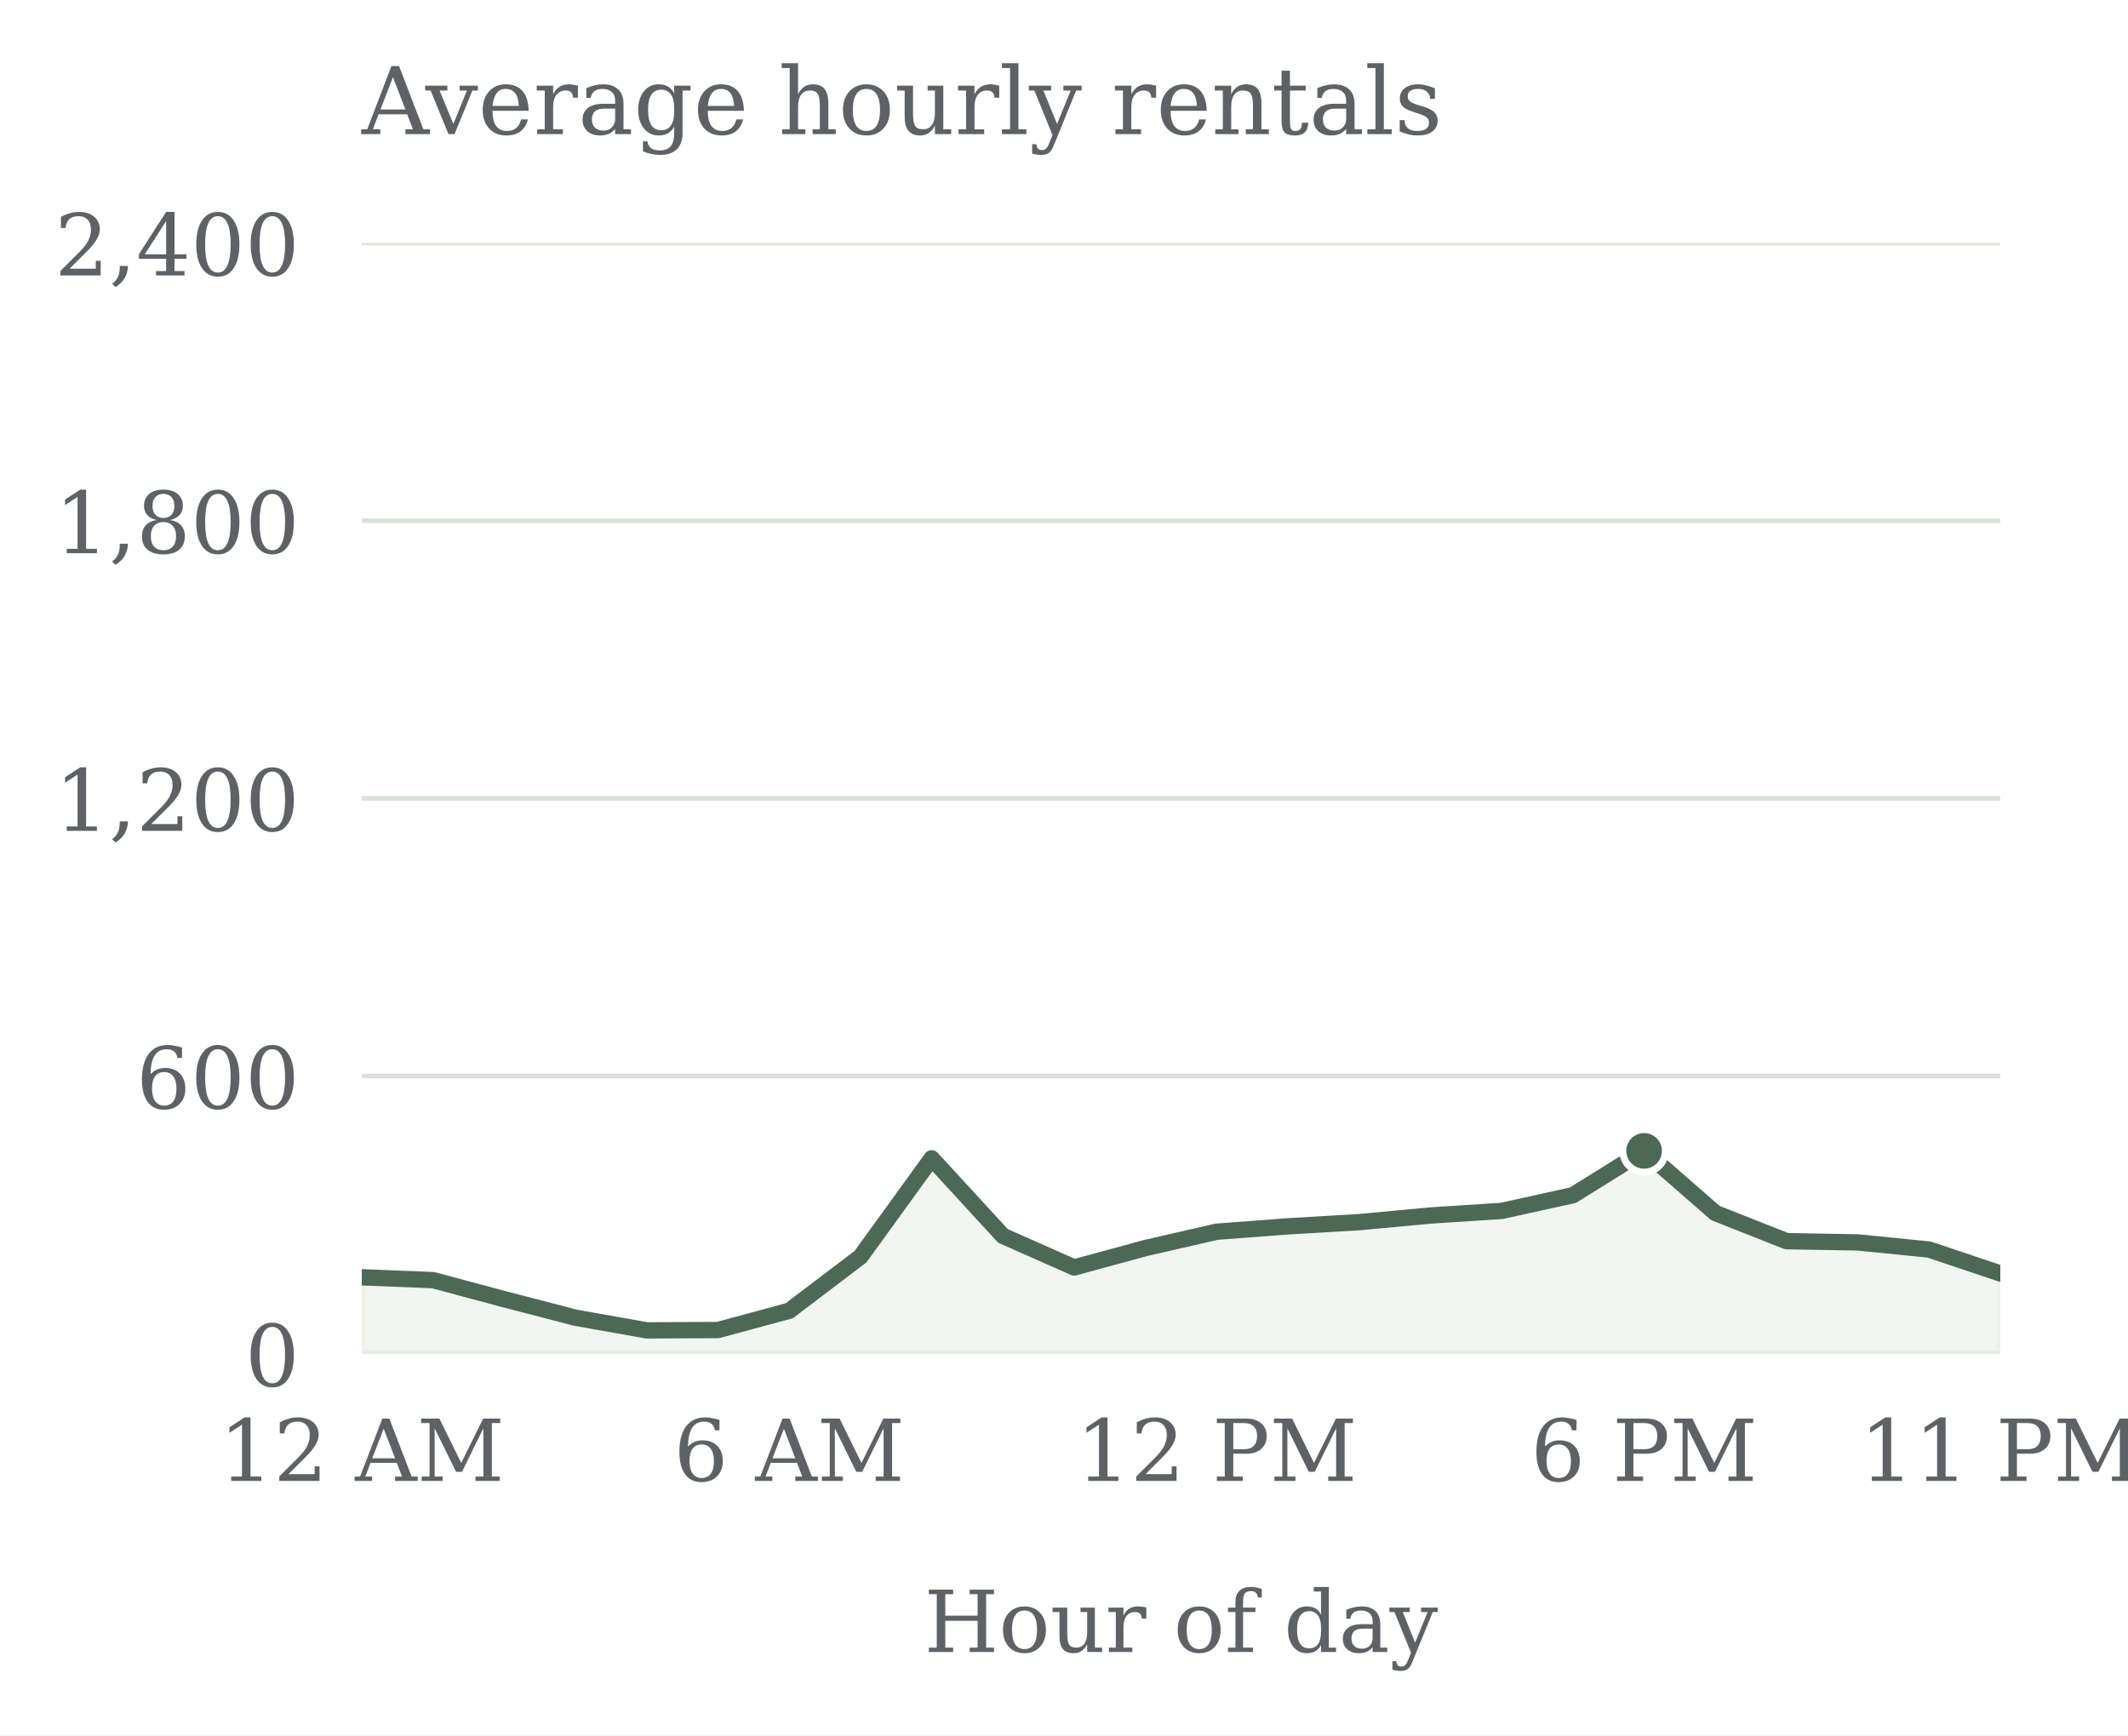
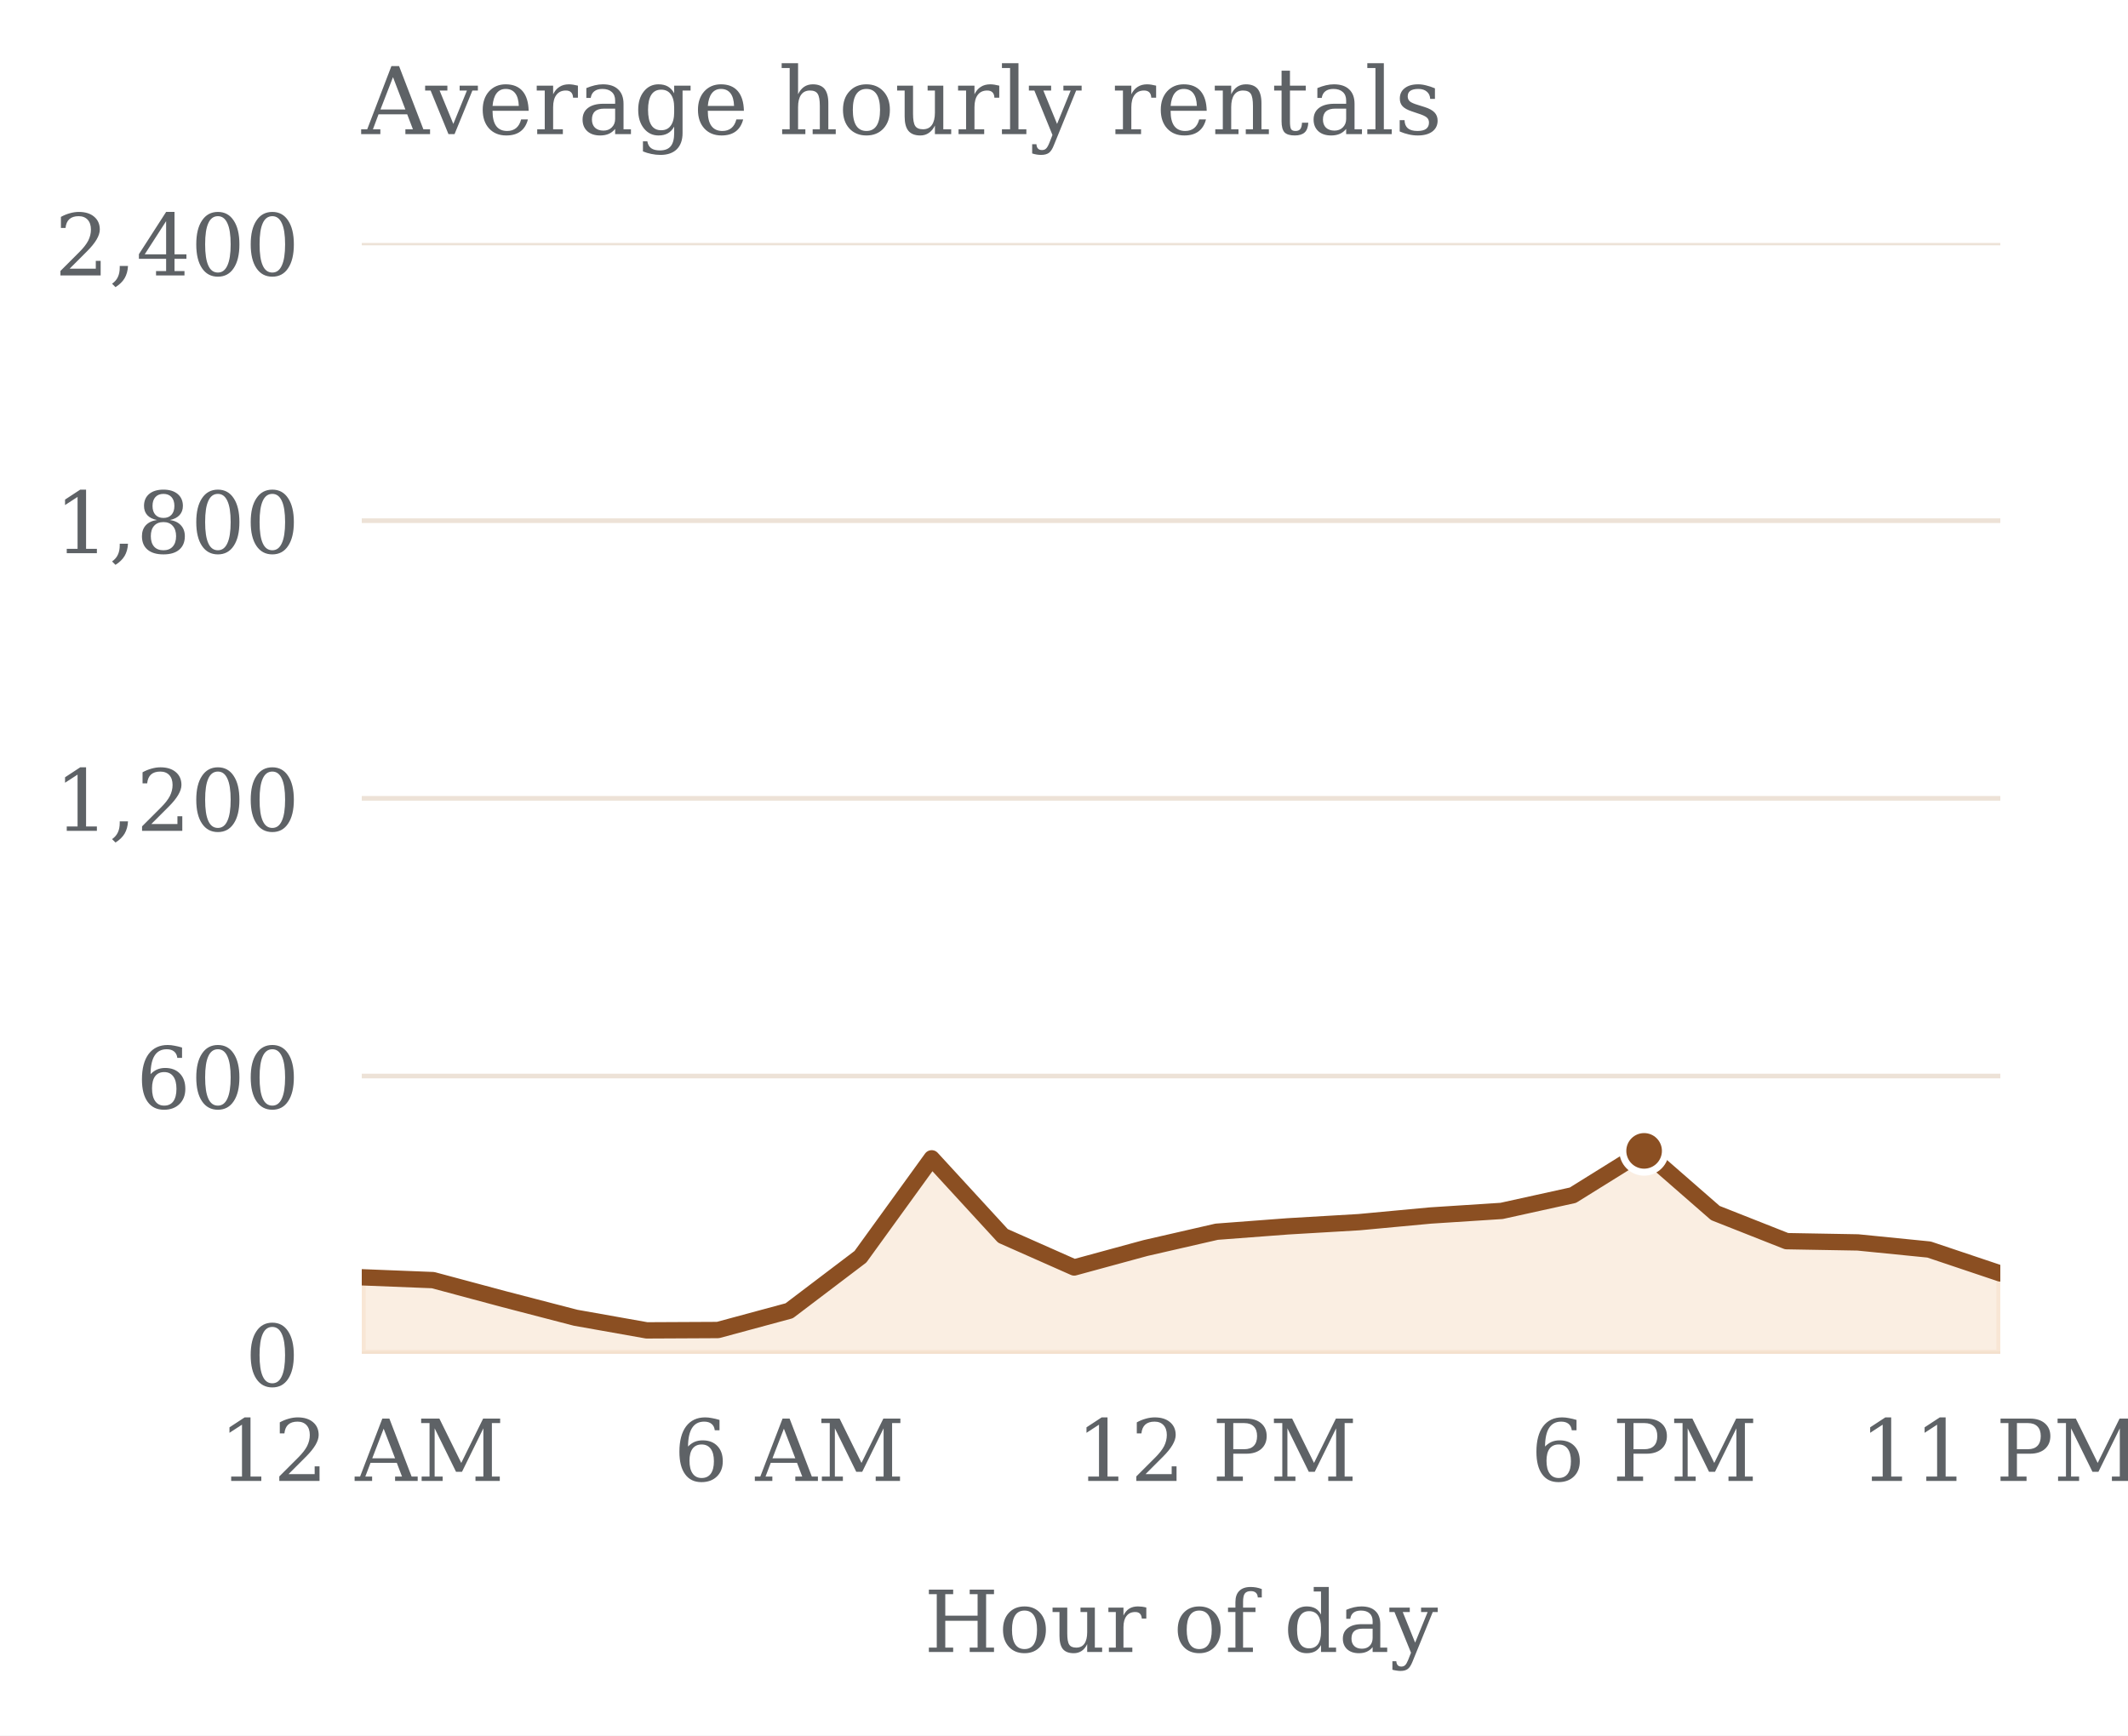
<svg xmlns="http://www.w3.org/2000/svg" xmlns:xlink="http://www.w3.org/1999/xlink" width="273.6pt" height="223.2pt" viewBox="0 0 273.6 223.2" version="1.1">
  <defs>
    <style type="text/css">*{stroke-linejoin: round; stroke-linecap: butt}</style>
  </defs>
  <g id="figure_1">
    <g id="patch_1">
      <path d="M 0 223.2  L 273.6 223.2  L 273.6 0  L 0 0  z " style="fill: #ffffff" />
    </g>
    <g id="axes_1">
      <g id="patch_2">
        <path d="M 46.512 174.096  L 257.184 174.096  L 257.184 31.248  L 46.512 31.248  z " style="fill: #ffffff" />
      </g>
      <g id="matplotlib.axis_1">
        <g id="xtick_1">
          <g id="line2d_1" />
          <g id="text_1">
            <text style="font-size: 11px; font-family: 'DejaVu Serif'; text-anchor: middle; fill: #5e6266" x="46.512" y="190.453" transform="rotate(-0 46.512 190.4534)">12 AM</text>
          </g>
        </g>
        <g id="xtick_2">
          <g id="line2d_2" />
          <g id="text_2">
            <text style="font-size: 11px; font-family: 'DejaVu Serif'; text-anchor: middle; fill: #5e6266" x="101.47" y="190.453" transform="rotate(-0 101.4699 190.4534)">6 AM</text>
          </g>
        </g>
        <g id="xtick_3">
          <g id="line2d_3" />
          <g id="text_3">
            <text style="font-size: 11px; font-family: 'DejaVu Serif'; text-anchor: middle; fill: #5e6266" x="156.428" y="190.453" transform="rotate(-0 156.4278 190.4534)">12 PM</text>
          </g>
        </g>
        <g id="xtick_4">
          <g id="line2d_4" />
          <g id="text_4">
            <text style="font-size: 11px; font-family: 'DejaVu Serif'; text-anchor: middle; fill: #5e6266" x="211.386" y="190.453" transform="rotate(-0 211.3857 190.4534)">6 PM</text>
          </g>
        </g>
        <g id="xtick_5">
          <g id="line2d_5" />
          <g id="text_5">
            <text style="font-size: 11px; font-family: 'DejaVu Serif'; text-anchor: middle; fill: #5e6266" x="257.184" y="190.453" transform="rotate(-0 257.184 190.4534)">11 PM</text>
          </g>
        </g>
        <g id="text_6">
          <text style="font-size: 11px; font-family: 'DejaVu Serif'; text-anchor: middle; fill: #5e6266" x="151.848" y="212.454" transform="rotate(-0 151.848 212.4543)">Hour of day</text>
        </g>
      </g>
      <g id="matplotlib.axis_2">
        <g id="ytick_1">
          <g id="line2d_6">
-             <path d="M 46.512 174.096  L 257.184 174.096  " clip-path="url(#p0bd3b1eb3d)" style="fill: none; stroke: #d9e2d8; stroke-width: 0.6; stroke-linecap: square" />
+             <path d="M 46.512 174.096  L 257.184 174.096  " clip-path="url(#p0bd3b1eb3d)" style="fill: none; stroke: #ede2d7; stroke-width: 0.6; stroke-linecap: square" />
          </g>
          <g id="line2d_7" />
          <g id="text_7">
            <text style="font-size: 11px; font-family: 'DejaVu Serif'; text-anchor: end; fill: #5e6266" x="38.512" y="178.275" transform="rotate(-0 38.512 178.2747)">0</text>
          </g>
        </g>
        <g id="ytick_2">
          <g id="line2d_8">
-             <path d="M 46.512 138.384  L 257.184 138.384  " clip-path="url(#p0bd3b1eb3d)" style="fill: none; stroke: #d9e2d8; stroke-width: 0.6; stroke-linecap: square" />
+             <path d="M 46.512 138.384  L 257.184 138.384  " clip-path="url(#p0bd3b1eb3d)" style="fill: none; stroke: #ede2d7; stroke-width: 0.6; stroke-linecap: square" />
          </g>
          <g id="line2d_9" />
          <g id="text_8">
            <text style="font-size: 11px; font-family: 'DejaVu Serif'; text-anchor: end; fill: #5e6266" x="38.512" y="142.563" transform="rotate(-0 38.512 142.5627)">600</text>
          </g>
        </g>
        <g id="ytick_3">
          <g id="line2d_10">
-             <path d="M 46.512 102.672  L 257.184 102.672  " clip-path="url(#p0bd3b1eb3d)" style="fill: none; stroke: #d9e2d8; stroke-width: 0.6; stroke-linecap: square" />
+             <path d="M 46.512 102.672  L 257.184 102.672  " clip-path="url(#p0bd3b1eb3d)" style="fill: none; stroke: #ede2d7; stroke-width: 0.6; stroke-linecap: square" />
          </g>
          <g id="line2d_11" />
          <g id="text_9">
            <text style="font-size: 11px; font-family: 'DejaVu Serif'; text-anchor: end; fill: #5e6266" x="38.512" y="106.851" transform="rotate(-0 38.512 106.8507)">1,200</text>
          </g>
        </g>
        <g id="ytick_4">
          <g id="line2d_12">
-             <path d="M 46.512 66.96  L 257.184 66.96  " clip-path="url(#p0bd3b1eb3d)" style="fill: none; stroke: #d9e2d8; stroke-width: 0.6; stroke-linecap: square" />
+             <path d="M 46.512 66.96  L 257.184 66.96  " clip-path="url(#p0bd3b1eb3d)" style="fill: none; stroke: #ede2d7; stroke-width: 0.6; stroke-linecap: square" />
          </g>
          <g id="line2d_13" />
          <g id="text_10">
            <text style="font-size: 11px; font-family: 'DejaVu Serif'; text-anchor: end; fill: #5e6266" x="38.512" y="71.139" transform="rotate(-0 38.512 71.13871)">1,800</text>
          </g>
        </g>
        <g id="ytick_5">
          <g id="line2d_14">
-             <path d="M 46.512 31.248  L 257.184 31.248  " clip-path="url(#p0bd3b1eb3d)" style="fill: none; stroke: #d9e2d8; stroke-width: 0.6; stroke-linecap: square" />
+             <path d="M 46.512 31.248  L 257.184 31.248  " clip-path="url(#p0bd3b1eb3d)" style="fill: none; stroke: #ede2d7; stroke-width: 0.6; stroke-linecap: square" />
          </g>
          <g id="line2d_15" />
          <g id="text_11">
            <text style="font-size: 11px; font-family: 'DejaVu Serif'; text-anchor: end; fill: #5e6266" x="38.512" y="35.427" transform="rotate(-0 38.512 35.42671)">2,400</text>
          </g>
        </g>
      </g>
      <g id="FillBetweenPolyCollection_1">
        <defs>
-           <path id="m60d6047342" d="M 46.512 -49.104  L 46.512 -58.935  L 55.672 -58.571  L 64.831 -56.115  L 73.991 -53.735  L 83.151 -52.108  L 92.31 -52.153  L 101.47 -54.629  L 110.63 -61.577  L 119.789 -74.233  L 128.949 -64.258  L 138.109 -60.199  L 147.268 -62.694  L 156.428 -64.795  L 165.587 -65.487  L 174.747 -66.025  L 183.907 -66.879  L 193.066 -67.471  L 202.226 -69.49  L 211.386 -75.192  L 220.545 -67.2  L 229.705 -63.581  L 238.865 -63.419  L 248.024 -62.504  L 257.184 -59.427  L 257.184 -49.104  L 257.184 -49.104  L 248.024 -49.104  L 238.865 -49.104  L 229.705 -49.104  L 220.545 -49.104  L 211.386 -49.104  L 202.226 -49.104  L 193.066 -49.104  L 183.907 -49.104  L 174.747 -49.104  L 165.587 -49.104  L 156.428 -49.104  L 147.268 -49.104  L 138.109 -49.104  L 128.949 -49.104  L 119.789 -49.104  L 110.63 -49.104  L 101.47 -49.104  L 92.31 -49.104  L 83.151 -49.104  L 73.991 -49.104  L 64.831 -49.104  L 55.672 -49.104  L 46.512 -49.104  z " style="stroke: #e7eee4; stroke-opacity: 0.55" />
+           <path id="m60d6047342" d="M 46.512 -49.104  L 46.512 -58.935  L 55.672 -58.571  L 64.831 -56.115  L 73.991 -53.735  L 83.151 -52.108  L 92.31 -52.153  L 101.47 -54.629  L 110.63 -61.577  L 119.789 -74.233  L 128.949 -64.258  L 138.109 -60.199  L 147.268 -62.694  L 156.428 -64.795  L 165.587 -65.487  L 174.747 -66.025  L 183.907 -66.879  L 193.066 -67.471  L 202.226 -69.49  L 211.386 -75.192  L 220.545 -67.2  L 229.705 -63.581  L 238.865 -63.419  L 248.024 -62.504  L 257.184 -59.427  L 257.184 -49.104  L 257.184 -49.104  L 248.024 -49.104  L 238.865 -49.104  L 229.705 -49.104  L 220.545 -49.104  L 211.386 -49.104  L 202.226 -49.104  L 193.066 -49.104  L 183.907 -49.104  L 174.747 -49.104  L 165.587 -49.104  L 156.428 -49.104  L 147.268 -49.104  L 138.109 -49.104  L 128.949 -49.104  L 119.789 -49.104  L 110.63 -49.104  L 101.47 -49.104  L 92.31 -49.104  L 83.151 -49.104  L 73.991 -49.104  L 64.831 -49.104  L 55.672 -49.104  L 46.512 -49.104  z " style="stroke: #f6dfca; stroke-opacity: 0.55" />
        </defs>
        <g clip-path="url(#p0bd3b1eb3d)">
-           <use xlink:href="#m60d6047342" x="0" y="223.2" style="fill: #e7eee4; fill-opacity: 0.55; stroke: #e7eee4; stroke-opacity: 0.55" />
+           <use xlink:href="#m60d6047342" x="0" y="223.2" style="fill: #f6dfca; fill-opacity: 0.55; stroke: #f6dfca; stroke-opacity: 0.55" />
        </g>
      </g>
      <g id="line2d_16">
-         <path d="M 46.512 164.265  L 55.672 164.629  L 64.831 167.085  L 73.991 169.465  L 83.151 171.092  L 92.31 171.047  L 101.47 168.571  L 110.63 161.623  L 119.789 148.967  L 128.949 158.942  L 138.109 163.001  L 147.268 160.506  L 156.428 158.405  L 165.587 157.713  L 174.747 157.175  L 183.907 156.321  L 193.066 155.729  L 202.226 153.71  L 211.386 148.008  L 220.545 156  L 229.705 159.619  L 238.865 159.781  L 248.024 160.696  L 257.184 163.773  " clip-path="url(#p0bd3b1eb3d)" style="fill: none; stroke: #4c6956; stroke-width: 2.1; stroke-linecap: round" />
+         <path d="M 46.512 164.265  L 55.672 164.629  L 64.831 167.085  L 73.991 169.465  L 83.151 171.092  L 92.31 171.047  L 101.47 168.571  L 110.63 161.623  L 119.789 148.967  L 128.949 158.942  L 138.109 163.001  L 147.268 160.506  L 156.428 158.405  L 165.587 157.713  L 174.747 157.175  L 183.907 156.321  L 193.066 155.729  L 202.226 153.71  L 211.386 148.008  L 220.545 156  L 229.705 159.619  L 238.865 159.781  L 248.024 160.696  L 257.184 163.773  " clip-path="url(#p0bd3b1eb3d)" style="fill: none; stroke: #8b4f22; stroke-width: 2.1; stroke-linecap: round" />
      </g>
      <g id="text_12">
        <text style="font-size: 12px; font-family: 'DejaVu Serif'; text-anchor: start; fill: #5e6266" x="46.512" y="17.248" transform="rotate(-0 46.512 17.248)">Average hourly rentals</text>
      </g>
      <g id="PathCollection_1">
        <defs>
          <path id="ma2b08bc74c" d="M 0 2.739  C 0.726 2.739 1.423 2.45 1.936 1.936  C 2.45 1.423 2.739 0.726 2.739 0  C 2.739 -0.726 2.45 -1.423 1.936 -1.936  C 1.423 -2.45 0.726 -2.739 0 -2.739  C -0.726 -2.739 -1.423 -2.45 -1.936 -1.936  C -2.45 -1.423 -2.739 -0.726 -2.739 0  C -2.739 0.726 -2.45 1.423 -1.936 1.936  C -1.423 2.45 -0.726 2.739 0 2.739  z " style="stroke: #ffffff; stroke-width: 0.9" />
        </defs>
        <g clip-path="url(#p0bd3b1eb3d)">
-           <use xlink:href="#ma2b08bc74c" x="211.386" y="148.008" style="fill: #4c6956; stroke: #ffffff; stroke-width: 0.9" />
+           <use xlink:href="#ma2b08bc74c" x="211.386" y="148.008" style="fill: #8b4f22; stroke: #ffffff; stroke-width: 0.9" />
        </g>
      </g>
    </g>
  </g>
  <defs>
    <clipPath id="p0bd3b1eb3d">
      <rect x="46.512" y="31.248" width="210.672" height="142.848" />
    </clipPath>
  </defs>
</svg>
